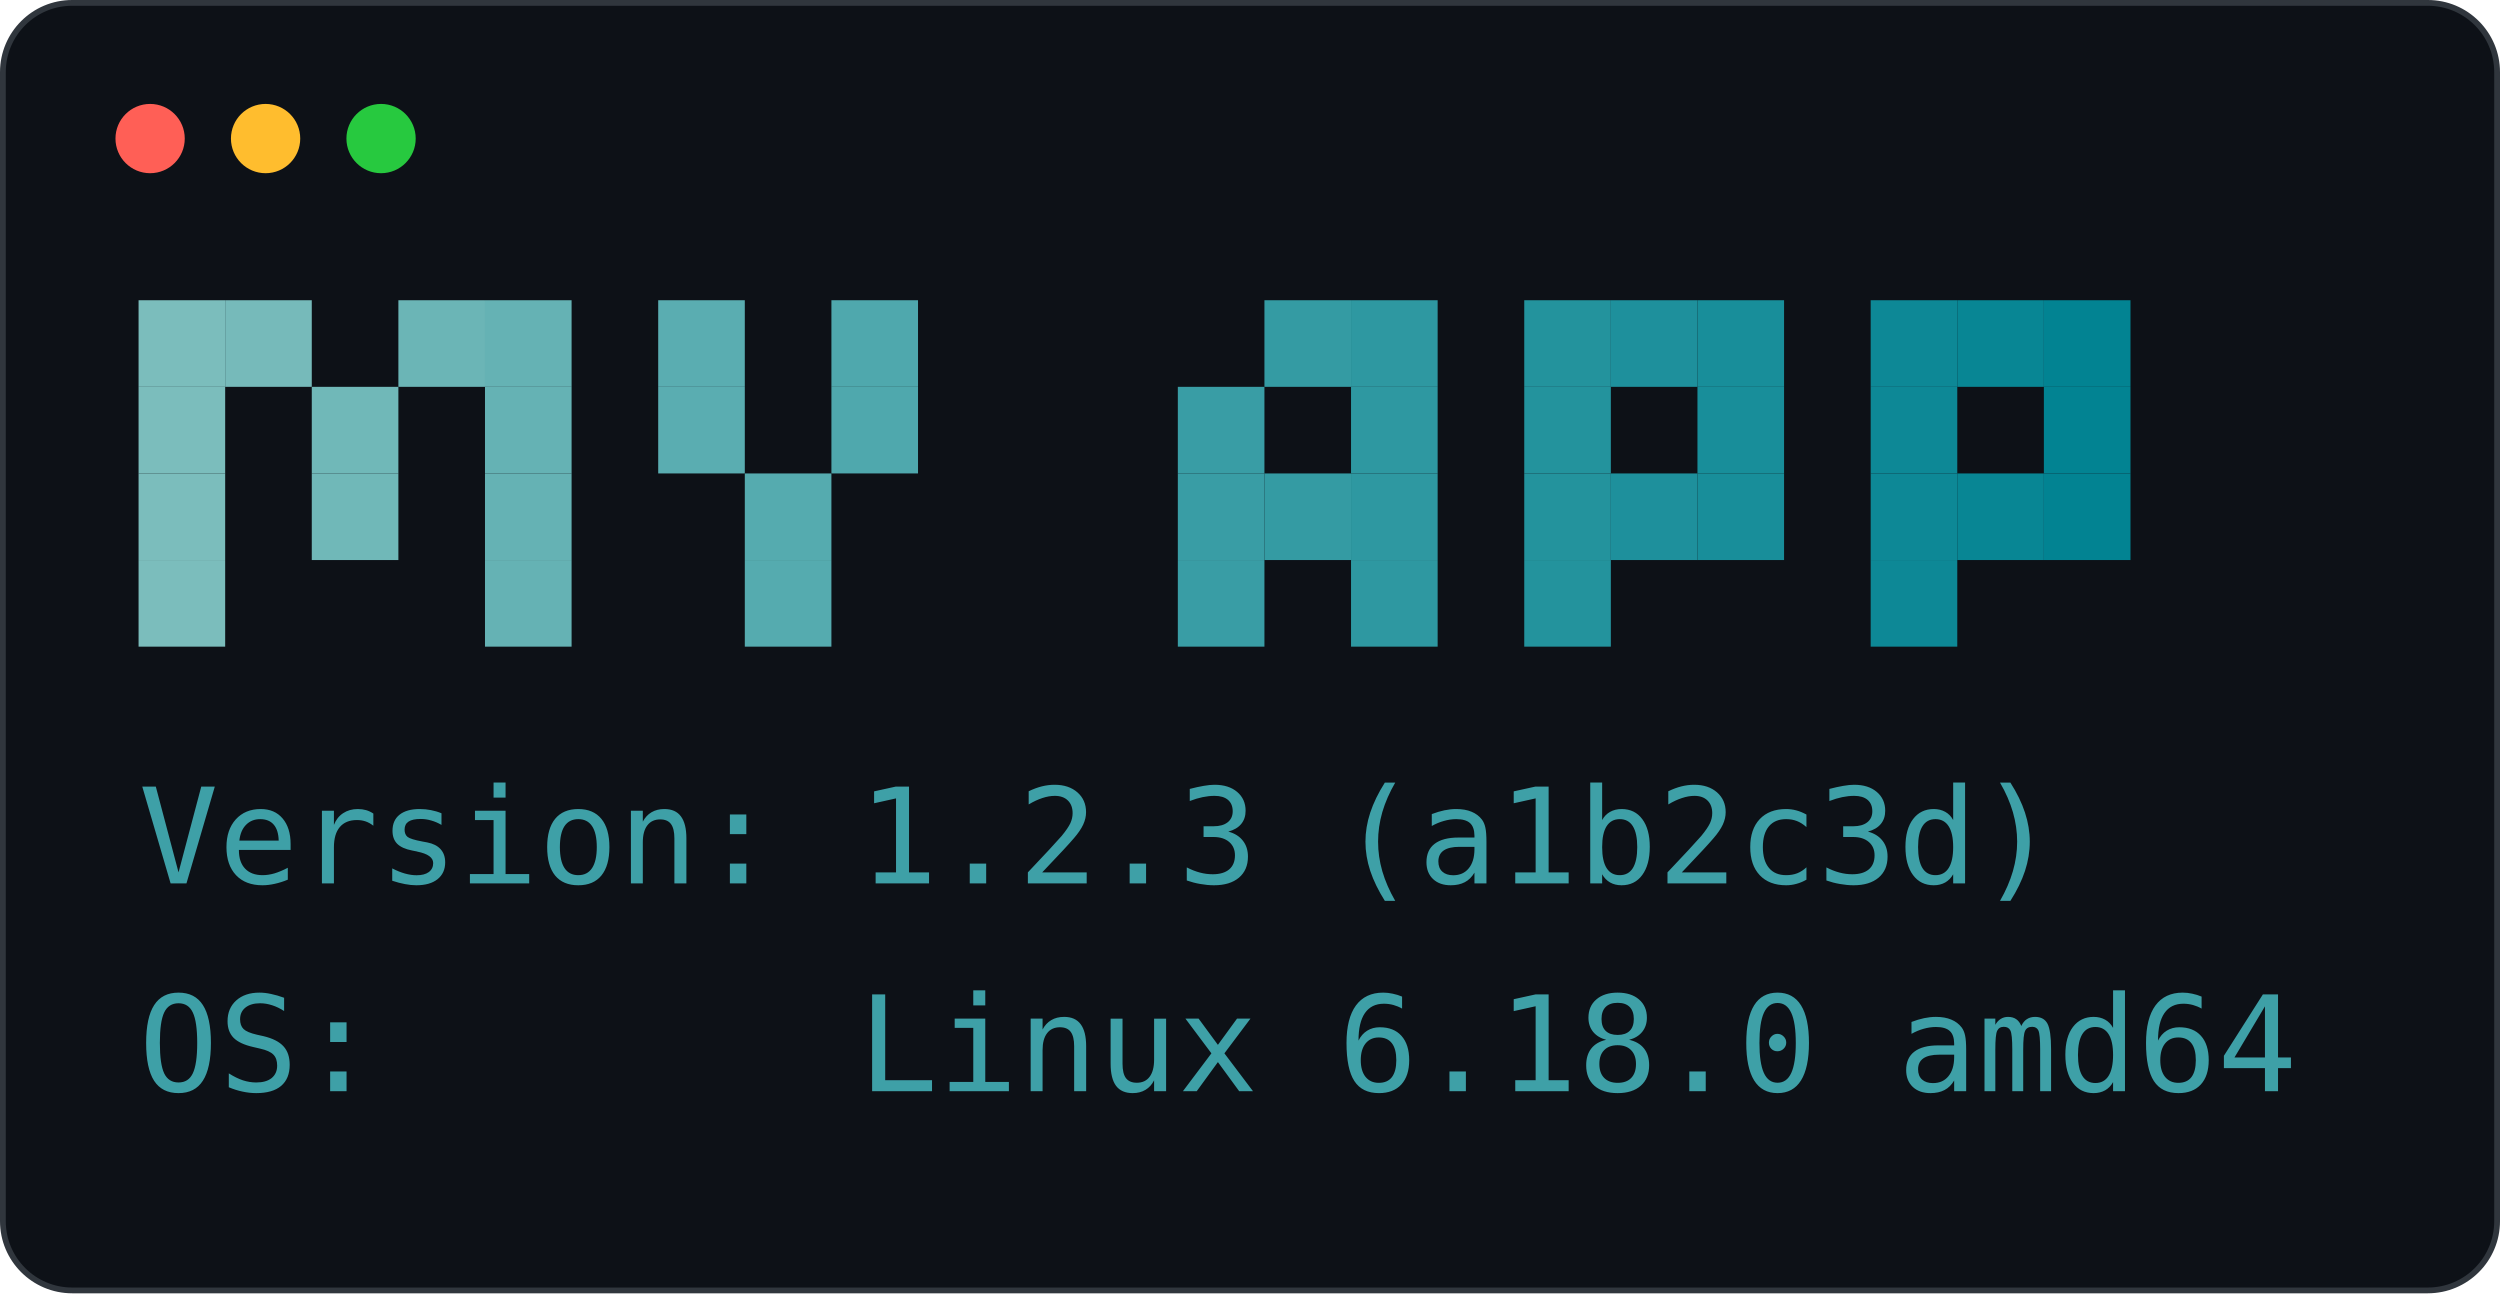
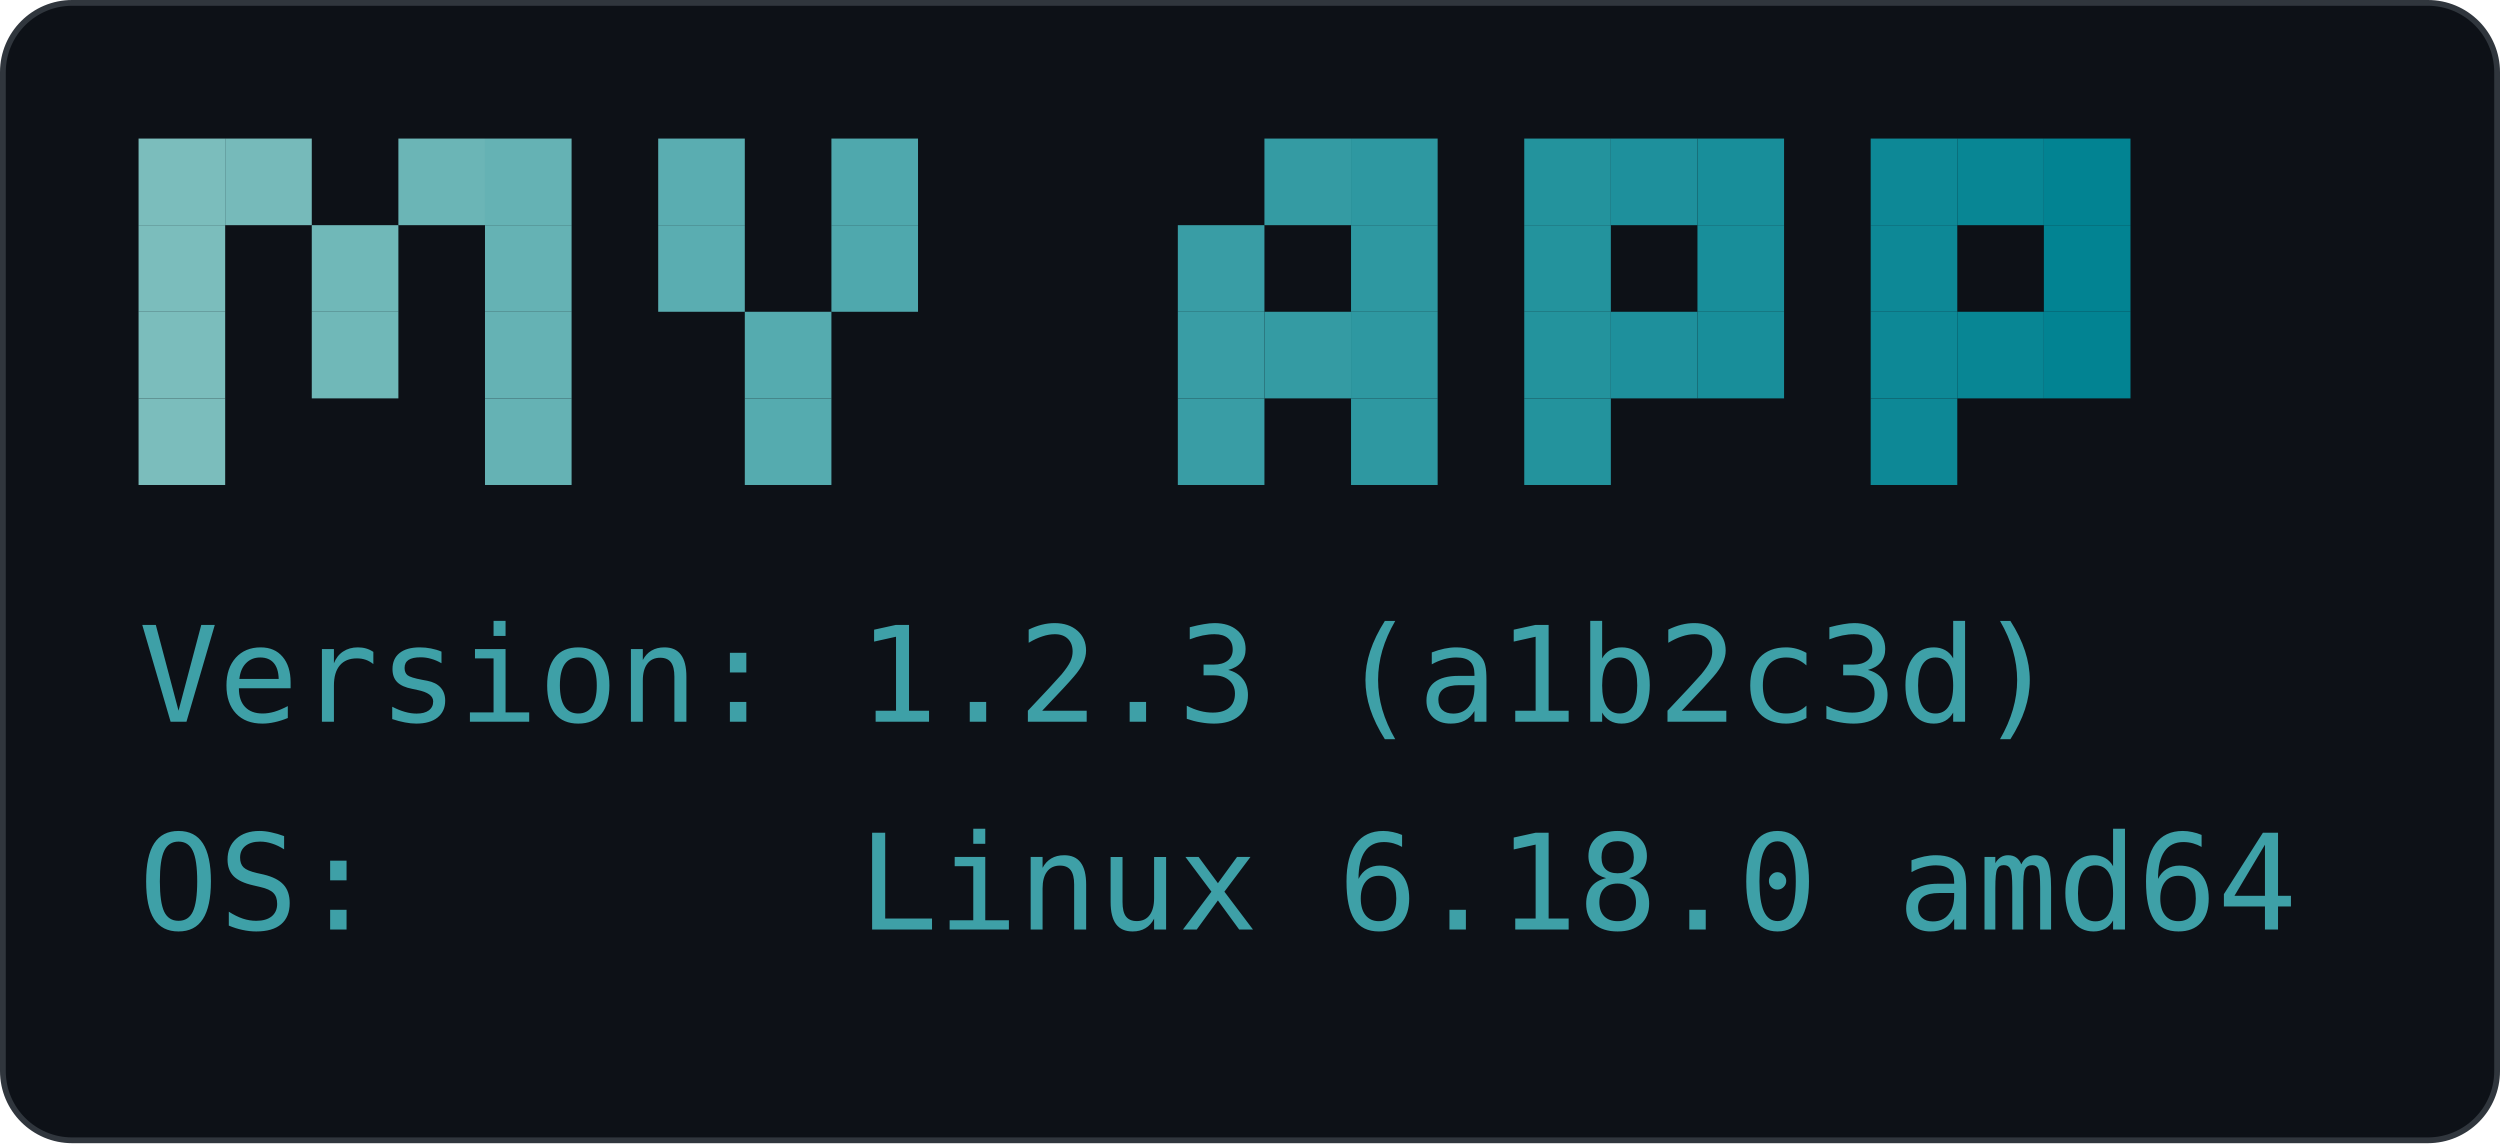
- <svg xmlns="http://www.w3.org/2000/svg" width="433" height="224" viewBox="0 0 433 224" font-family="ui-monospace,SFMono-Regular,Menlo,Consolas,monospace">
-   <rect x="0.5" y="0.5" width="432" height="223" rx="12" fill="#0d1117" stroke="#30363d" />
-   <circle cx="26" cy="24" r="6" fill="#ff5f56" />
-   <circle cx="46" cy="24" r="6" fill="#ffbd2e" />
-   <circle cx="66" cy="24" r="6" fill="#27c93f" />
-   <rect x="24" y="52" width="15" height="15" fill="#7bbdbc" />
-   <rect x="24" y="67" width="15" height="15" fill="#7bbdbc" />
-   <rect x="39" y="52" width="15" height="15" fill="#76baba" />
-   <rect x="54" y="67" width="15" height="15" fill="#70b8b8" />
-   <rect x="69" y="52" width="15" height="15" fill="#6bb5b6" />
-   <rect x="84" y="52" width="15" height="15" fill="#65b2b4" />
-   <rect x="84" y="67" width="15" height="15" fill="#65b2b4" />
-   <rect x="114" y="52" width="15" height="15" fill="#5aadb1" />
-   <rect x="114" y="67" width="15" height="15" fill="#5aadb1" />
-   <rect x="144" y="52" width="15" height="15" fill="#4fa8ad" />
-   <rect x="144" y="67" width="15" height="15" fill="#4fa8ad" />
-   <rect x="204" y="67" width="15" height="15" fill="#399da5" />
-   <rect x="219" y="52" width="15" height="15" fill="#349ba3" />
-   <rect x="234" y="52" width="15" height="15" fill="#2e98a1" />
-   <rect x="234" y="67" width="15" height="15" fill="#2e98a1" />
-   <rect x="264" y="52" width="15" height="15" fill="#23939d" />
-   <rect x="264" y="67" width="15" height="15" fill="#23939d" />
-   <rect x="279" y="52" width="15" height="15" fill="#1e909c" />
-   <rect x="294" y="52" width="15" height="15" fill="#188e9a" />
-   <rect x="294" y="67" width="15" height="15" fill="#188e9a" />
-   <rect x="324" y="52" width="15" height="15" fill="#0d8896" />
-   <rect x="324" y="67" width="15" height="15" fill="#0d8896" />
-   <rect x="339" y="52" width="15" height="15" fill="#088694" />
-   <rect x="354" y="52" width="15" height="15" fill="#028392" />
-   <rect x="354" y="67" width="15" height="15" fill="#028392" />
-   <rect x="24" y="82" width="15" height="15" fill="#7bbdbc" />
-   <rect x="24" y="97" width="15" height="15" fill="#7bbdbc" />
-   <rect x="54" y="82" width="15" height="15" fill="#70b8b8" />
-   <rect x="84" y="82" width="15" height="15" fill="#65b2b4" />
-   <rect x="84" y="97" width="15" height="15" fill="#65b2b4" />
-   <rect x="129" y="82" width="15" height="15" fill="#55abaf" />
-   <rect x="129" y="97" width="15" height="15" fill="#55abaf" />
-   <rect x="204" y="82" width="15" height="15" fill="#399da5" />
-   <rect x="204" y="97" width="15" height="15" fill="#399da5" />
-   <rect x="219" y="82" width="15" height="15" fill="#349ba3" />
-   <rect x="234" y="82" width="15" height="15" fill="#2e98a1" />
-   <rect x="234" y="97" width="15" height="15" fill="#2e98a1" />
-   <rect x="264" y="82" width="15" height="15" fill="#23939d" />
-   <rect x="264" y="97" width="15" height="15" fill="#23939d" />
-   <rect x="279" y="82" width="15" height="15" fill="#1e909c" />
-   <rect x="294" y="82" width="15" height="15" fill="#188e9a" />
-   <rect x="324" y="82" width="15" height="15" fill="#0d8896" />
-   <rect x="324" y="97" width="15" height="15" fill="#0d8896" />
-   <rect x="339" y="82" width="15" height="15" fill="#088694" />
-   <rect x="354" y="82" width="15" height="15" fill="#028392" />
-   <text x="24" y="153" fill="#3ea0a7" font-size="23" xml:space="preserve">Version: 1.2.3 (a1b2c3d)</text>
-   <text x="24" y="189" fill="#3ea0a7" font-size="23" xml:space="preserve">OS:      Linux 6.18.0 amd64</text>
+ <svg xmlns="http://www.w3.org/2000/svg" width="433" height="198" viewBox="0 0 433 198" font-family="ui-monospace,SFMono-Regular,Menlo,Consolas,monospace">
+   <rect x="0.5" y="0.5" width="432" height="197" rx="12" fill="#0d1117" stroke="#30363d" />
+   <rect x="24" y="24" width="15" height="15" fill="#7bbdbc" />
+   <rect x="24" y="39" width="15" height="15" fill="#7bbdbc" />
+   <rect x="39" y="24" width="15" height="15" fill="#76baba" />
+   <rect x="54" y="39" width="15" height="15" fill="#70b8b8" />
+   <rect x="69" y="24" width="15" height="15" fill="#6bb5b6" />
+   <rect x="84" y="24" width="15" height="15" fill="#65b2b4" />
+   <rect x="84" y="39" width="15" height="15" fill="#65b2b4" />
+   <rect x="114" y="24" width="15" height="15" fill="#5aadb1" />
+   <rect x="114" y="39" width="15" height="15" fill="#5aadb1" />
+   <rect x="144" y="24" width="15" height="15" fill="#4fa8ad" />
+   <rect x="144" y="39" width="15" height="15" fill="#4fa8ad" />
+   <rect x="204" y="39" width="15" height="15" fill="#399da5" />
+   <rect x="219" y="24" width="15" height="15" fill="#349ba3" />
+   <rect x="234" y="24" width="15" height="15" fill="#2e98a1" />
+   <rect x="234" y="39" width="15" height="15" fill="#2e98a1" />
+   <rect x="264" y="24" width="15" height="15" fill="#23939d" />
+   <rect x="264" y="39" width="15" height="15" fill="#23939d" />
+   <rect x="279" y="24" width="15" height="15" fill="#1e909c" />
+   <rect x="294" y="24" width="15" height="15" fill="#188e9a" />
+   <rect x="294" y="39" width="15" height="15" fill="#188e9a" />
+   <rect x="324" y="24" width="15" height="15" fill="#0d8896" />
+   <rect x="324" y="39" width="15" height="15" fill="#0d8896" />
+   <rect x="339" y="24" width="15" height="15" fill="#088694" />
+   <rect x="354" y="24" width="15" height="15" fill="#028392" />
+   <rect x="354" y="39" width="15" height="15" fill="#028392" />
+   <rect x="24" y="54" width="15" height="15" fill="#7bbdbc" />
+   <rect x="24" y="69" width="15" height="15" fill="#7bbdbc" />
+   <rect x="54" y="54" width="15" height="15" fill="#70b8b8" />
+   <rect x="84" y="54" width="15" height="15" fill="#65b2b4" />
+   <rect x="84" y="69" width="15" height="15" fill="#65b2b4" />
+   <rect x="129" y="54" width="15" height="15" fill="#55abaf" />
+   <rect x="129" y="69" width="15" height="15" fill="#55abaf" />
+   <rect x="204" y="54" width="15" height="15" fill="#399da5" />
+   <rect x="204" y="69" width="15" height="15" fill="#399da5" />
+   <rect x="219" y="54" width="15" height="15" fill="#349ba3" />
+   <rect x="234" y="54" width="15" height="15" fill="#2e98a1" />
+   <rect x="234" y="69" width="15" height="15" fill="#2e98a1" />
+   <rect x="264" y="54" width="15" height="15" fill="#23939d" />
+   <rect x="264" y="69" width="15" height="15" fill="#23939d" />
+   <rect x="279" y="54" width="15" height="15" fill="#1e909c" />
+   <rect x="294" y="54" width="15" height="15" fill="#188e9a" />
+   <rect x="324" y="54" width="15" height="15" fill="#0d8896" />
+   <rect x="324" y="69" width="15" height="15" fill="#0d8896" />
+   <rect x="339" y="54" width="15" height="15" fill="#088694" />
+   <rect x="354" y="54" width="15" height="15" fill="#028392" />
+   <text x="24" y="125" fill="#3ea0a7" font-size="23" xml:space="preserve">Version: 1.2.3 (a1b2c3d)</text>
+   <text x="24" y="161" fill="#3ea0a7" font-size="23" xml:space="preserve">OS:      Linux 6.18.0 amd64</text>
</svg>
